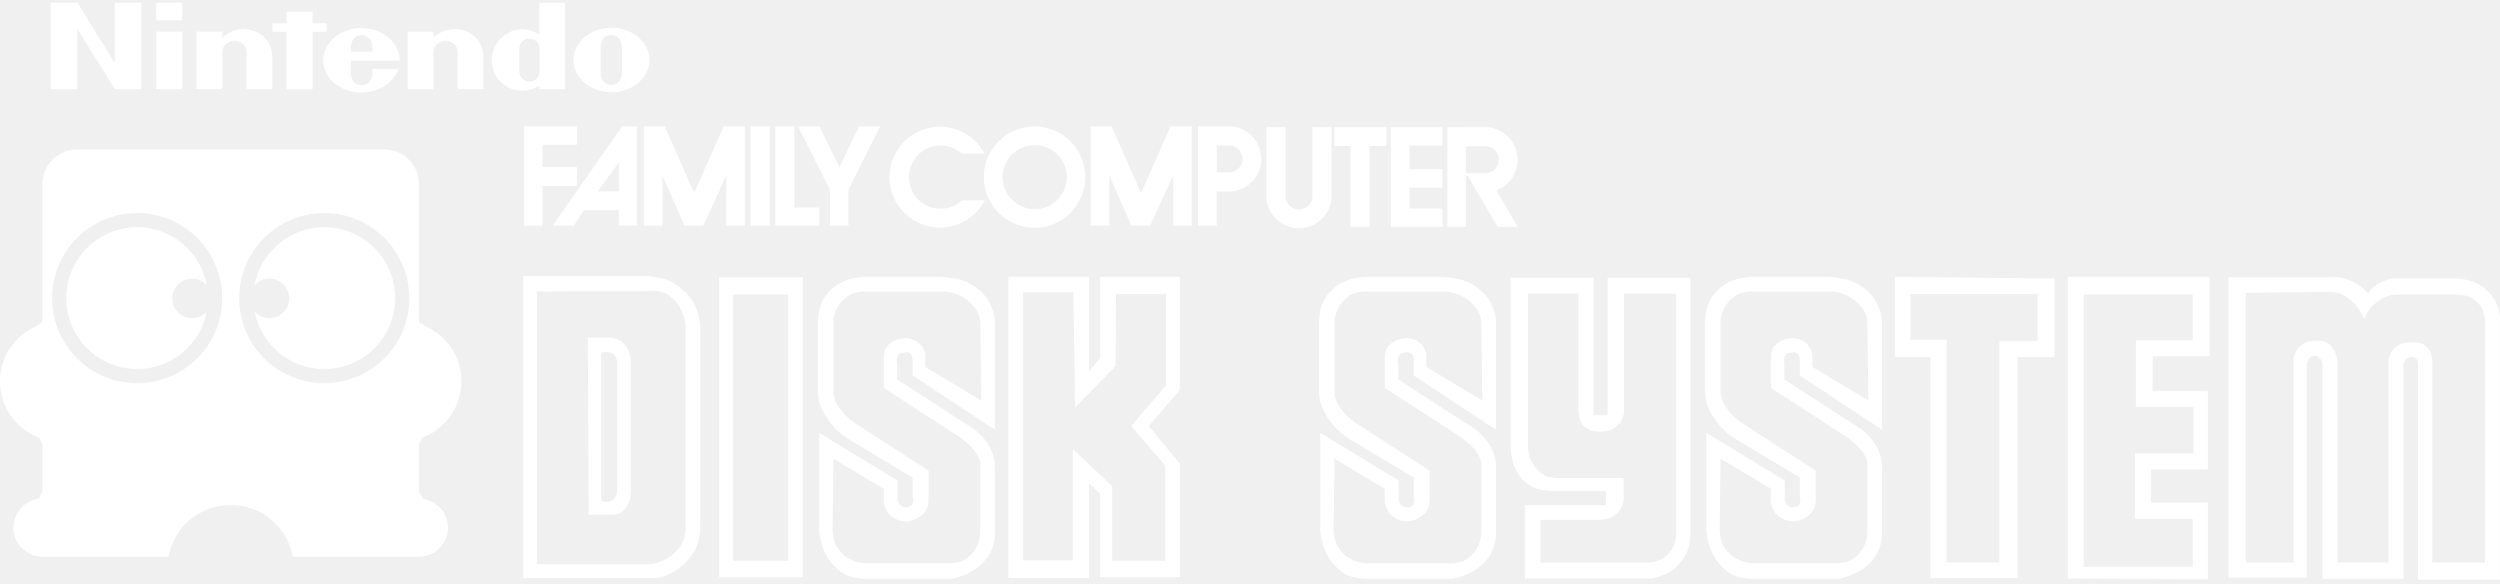
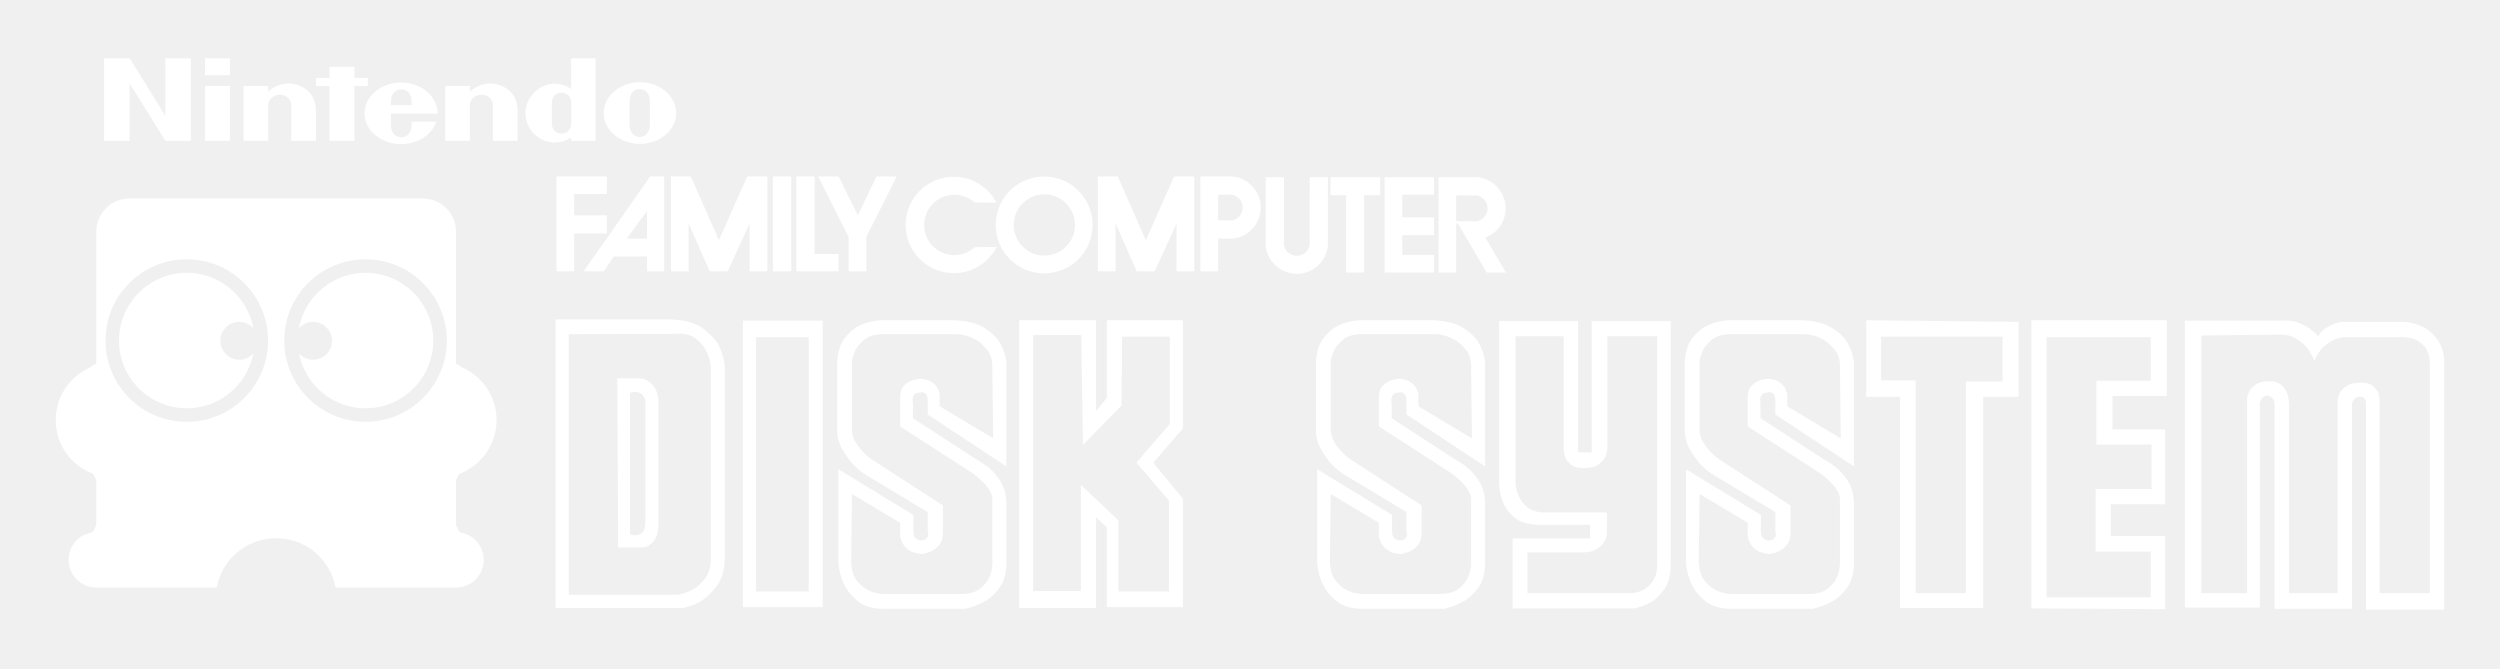
- <svg xmlns="http://www.w3.org/2000/svg" clip-rule="evenodd" fill-rule="evenodd" stroke-linejoin="round" stroke-miterlimit="2" viewBox="0 0 600 140">
+ <svg xmlns="http://www.w3.org/2000/svg" height="168" width="628" clip-rule="evenodd" fill-rule="evenodd" stroke-linejoin="round" stroke-miterlimit="2" viewBox="-14 -14 628 168">
  <g fill="#fff">
    <g fill-rule="nonzero">
      <path d="m162.273 68.304c1.792 1.241 3.137 2.585 4.034 4.032.964 1.724 1.55 3.654 1.758 5.79v47.669c0 2.897-.535 5.153-1.603 6.774-1.069 1.619-2.259 2.911-3.568 3.877-1.516 1.102-3.24 1.862-5.17 2.274h-32.159v-72.487h29.057c3.31.141 5.86.829 7.651 2.071zm2.275 9.616c-.206-1.516-.654-2.895-1.343-4.136-.553-1.034-1.414-1.981-2.586-2.844-1.172-.862-2.759-1.224-4.756-1.087l-26.99.104v65.455h27.403c1.447-.274 2.758-.757 3.93-1.446.965-.553 1.896-1.378 2.792-2.484.895-1.101 1.413-2.618 1.552-4.549v-49.013zm-15.2 4.188c.62.586 1.102 1.224 1.448 1.913.344.758.551 1.62.62 2.584v29.988c.068 1.725-.086 3.052-.466 3.982-.38.931-.844 1.601-1.395 2.014-.621.553-1.311.863-2.068.932h-6.205l-.206-42.5h5.584c1.172.14 2.068.501 2.688 1.087zm-1.241 4.497c-.138-.55-.344-.998-.619-1.343-.621-.758-1.689-.965-3.207-.621v35.571c.62.206 1.206.276 1.758.206.483-.068.913-.274 1.292-.619.38-.344.638-1 .776-1.965z" />
      <path d="m192.676 66.546v71.969h-20.061v-71.969zm-3.517 4.135h-13.235v63.904h13.235z" />
      <path d="m219.045 90.122v-2.999c.068-1.378-.242-2.206-.931-2.482-.276-.137-.655-.137-1.137 0-.553 0-.949.121-1.19.363-.242.242-.397.534-.466.878-.139.345-.139.758 0 1.24v3.93l15.925 10.341c1.998 1.102 3.532 2.274 4.602 3.516 1.069 1.243 1.809 2.414 2.223 3.517.482 1.241.724 2.55.724 3.929v15.82c-.138 2.276-.724 4.12-1.758 5.533-1.034 1.415-2.206 2.499-3.516 3.257-1.517.896-3.206 1.552-5.066 1.964h-20.888c-2.62-.069-4.671-.723-6.153-1.964-1.482-1.239-2.567-2.55-3.257-3.93-.828-1.654-1.345-3.516-1.552-5.584v-23.577l18.82 11.48v4.032c0 .62.085 1.086.258 1.396.172.31.396.535.672.672.276.206.62.31 1.034.31 1.034-.069 1.62-.483 1.758-1.241.068-.274.034-.653-.103-1.137v-4.757l-13.753-8.271c-2.413-1.309-4.223-2.707-5.429-4.189s-2.086-2.81-2.636-3.981c-.621-1.378-.931-2.758-.931-4.136v-16.958c.137-2.619.758-4.653 1.862-6.1 1.102-1.448 2.344-2.517 3.722-3.206 1.586-.758 3.344-1.206 5.275-1.344h18.509c3.171.138 5.617.724 7.342 1.758 1.723 1.034 3.034 2.206 3.929 3.515.966 1.518 1.586 3.207 1.862 5.067v26.368zm-1.656-8.996c1.102.138 1.948.396 2.534.776s1.051.809 1.396 1.292c.344.552.586 1.172.724 1.862v2.998l13.443 8.065-.207-17.681c.068-1.792-.328-3.257-1.19-4.395s-1.809-2.016-2.843-2.637c-1.242-.757-2.655-1.24-4.241-1.448h-20.06c-1.586.139-2.827.57-3.723 1.293-.896.724-1.585 1.465-2.068 2.223-.552.966-.93 2.001-1.137 3.103v16.751c-.069 1.379.206 2.585.827 3.62.62 1.033 1.31 1.928 2.068 2.687.828.896 1.827 1.688 2.999 2.378l16.959 10.96v6.723c0 1.309-.277 2.327-.828 3.05-.553.725-1.172 1.258-1.862 1.602-.759.415-1.654.691-2.688.828-1.31-.137-2.31-.429-2.998-.878-.69-.447-1.207-.947-1.552-1.499-.415-.62-.691-1.345-.828-2.174v-3.307l-12.098-7.238-.207 16.958c.068 1.999.5 3.532 1.292 4.602s1.672 1.878 2.637 2.43c1.102.62 2.377 1 3.826 1.137h20.164c1.999-.068 3.498-.517 4.499-1.343.999-.829 1.739-1.724 2.223-2.689.551-1.172.828-2.481.828-3.93v-15.408c.068-.829-.138-1.654-.621-2.483-.482-.827-1.034-1.55-1.653-2.172-.759-.758-1.587-1.482-2.483-2.171l-18.406-11.892v-7.652c.068-1.172.396-2.033.982-2.585.586-.551 1.189-.966 1.81-1.241.76-.274 1.586-.446 2.482-.515z" />
      <path d="m283.156 93.638-7.445 8.581 7.445 9.1v27.196h-19.131v-20.061l-2.688-2.481v22.748h-19.337v-72.279h19.337v22.748l2.688-3.205v-19.543h19.131zm-3.31-23.06h-11.995l-.103 17.269-9.721 9.926-.413-27.609h-12.099v64.318h11.995v-26.68l9.41 8.893v17.889h12.719v-22.852l-8.169-9.514 8.376-9.719z" />
      <path d="m339.305 90.122v-2.999c.069-1.378-.241-2.206-.929-2.482-.277-.137-.656-.137-1.139 0-.553 0-.949.121-1.189.363-.243.242-.396.534-.467.878-.139.345-.139.758 0 1.24v3.93l15.926 10.341c1.998 1.102 3.532 2.274 4.602 3.516 1.069 1.243 1.808 2.414 2.222 3.517.482 1.241.725 2.55.725 3.929v15.82c-.139 2.276-.725 4.12-1.758 5.533-1.035 1.415-2.207 2.499-3.516 3.257-1.518.896-3.207 1.552-5.067 1.964h-20.888c-2.62-.069-4.671-.723-6.153-1.964-1.482-1.239-2.567-2.55-3.257-3.93-.829-1.654-1.345-3.516-1.552-5.584v-23.577l18.82 11.48v4.032c0 .62.086 1.086.259 1.396.17.31.396.535.672.672.274.206.62.31 1.033.31 1.035-.069 1.621-.483 1.758-1.241.069-.274.034-.653-.103-1.137v-4.757l-13.752-8.271c-2.413-1.309-4.224-2.707-5.43-4.189-1.205-1.482-2.085-2.81-2.636-3.981-.62-1.378-.93-2.758-.93-4.136v-16.958c.138-2.619.757-4.653 1.862-6.1 1.102-1.448 2.344-2.517 3.722-3.206 1.586-.758 3.344-1.206 5.275-1.344h18.509c3.171.138 5.617.724 7.342 1.758 1.722 1.034 3.034 2.206 3.929 3.515.966 1.518 1.586 3.207 1.862 5.067v26.368zm-1.655-8.996c1.102.138 1.948.396 2.534.776s1.053.809 1.396 1.292c.345.552.586 1.172.725 1.862v2.998l13.442 8.065-.206-17.681c.068-1.792-.329-3.257-1.189-4.395-.863-1.138-1.811-2.016-2.844-2.637-1.241-.757-2.656-1.24-4.242-1.448h-20.058c-1.588.139-2.829.57-3.725 1.293-.896.724-1.585 1.465-2.068 2.223-.552.966-.929 2.001-1.136 3.103v16.751c-.069 1.379.206 2.585.826 3.62.62 1.033 1.31 1.928 2.068 2.687.829.896 1.827 1.688 3 2.378l16.958 10.96v6.723c0 1.309-.277 2.327-.827 3.05-.553.725-1.172 1.258-1.862 1.602-.758.415-1.654.691-2.689.828-1.309-.137-2.309-.429-2.997-.878-.69-.447-1.208-.947-1.552-1.499-.416-.62-.692-1.345-.829-2.174v-3.307l-12.097-7.238-.206 16.958c.068 1.999.499 3.532 1.291 4.602.793 1.07 1.672 1.878 2.637 2.43 1.102.62 2.378 1 3.826 1.137h20.164c1.999-.068 3.497-.517 4.499-1.343.999-.829 1.738-1.724 2.222-2.689.552-1.172.829-2.481.829-3.93v-15.408c.068-.829-.139-1.654-.622-2.483-.482-.827-1.033-1.55-1.652-2.172-.759-.758-1.588-1.482-2.484-2.171l-18.406-11.892v-7.652c.069-1.172.396-2.033.982-2.585.586-.551 1.189-.966 1.811-1.241.759-.274 1.585-.446 2.481-.515z" />
      <path d="m405.691 66.649v61.422c-.069 2.413-.569 4.328-1.499 5.739-.931 1.415-1.981 2.5-3.154 3.258-1.311.828-2.826 1.414-4.551 1.758h-30.502v-17.578h19.439v-3.413h-13.236c-2.55-.137-4.481-.758-5.79-1.861-1.311-1.102-2.24-2.344-2.793-3.723-.69-1.585-1.033-3.343-1.033-5.274v-40.328h19.854v32.986h3.412v-32.986zm-3.412 3.826h-12.511v28.231c-.069.896-.312 1.688-.725 2.377-.346.62-.879 1.172-1.602 1.655-.725.482-1.775.759-3.153.827-1.035.069-1.931-.034-2.69-.31-.69-.276-1.309-.759-1.862-1.448-.552-.69-.862-1.792-.929-3.309v-28.022h-12.099v36.708c.069 1.379.38 2.621.931 3.723.483.966 1.223 1.844 2.222 2.636 1 .792 2.464 1.19 4.395 1.19h15.408v5.376c-.139.896-.449 1.688-.931 2.378-.413.553-1.035 1.068-1.862 1.552-.829.482-1.931.725-3.309.725h-13.855v10.236h26.368c1.172-.137 2.207-.481 3.103-1.033.756-.483 1.462-1.206 2.118-2.172.657-.965.983-2.276.983-3.931z" />
      <path d="m431.958 90.122v-2.999c.068-1.378-.243-2.206-.932-2.482-.276-.137-.655-.137-1.136 0-.553 0-.949.121-1.192.363-.24.242-.396.534-.464.878-.139.345-.139.758 0 1.24v3.93l15.923 10.341c1.999 1.102 3.533 2.274 4.602 3.516 1.07 1.243 1.811 2.414 2.225 3.517.482 1.241.723 2.55.723 3.929v15.82c-.137 2.276-.723 4.12-1.758 5.533-1.033 1.415-2.205 2.499-3.517 3.257-1.515.896-3.204 1.552-5.064 1.964h-20.889c-2.621-.069-4.671-.723-6.153-1.964-1.482-1.239-2.567-2.55-3.257-3.93-.827-1.654-1.345-3.516-1.552-5.584v-23.577l18.821 11.48v4.032c0 .62.084 1.086.257 1.396.172.31.396.535.672.672.276.206.62.31 1.035.31 1.033-.069 1.619-.483 1.758-1.241.068-.274.034-.653-.103-1.137v-4.757l-13.754-8.271c-2.413-1.309-4.222-2.707-5.428-4.189-1.207-1.482-2.087-2.81-2.636-3.981-.622-1.378-.932-2.758-.932-4.136v-16.958c.137-2.619.759-4.653 1.862-6.1s2.344-2.517 3.722-3.206c1.586-.758 3.344-1.206 5.275-1.344h18.509c3.17.138 5.617.724 7.342 1.758 1.724 1.034 3.033 2.206 3.929 3.515.966 1.518 1.586 3.207 1.862 5.067v26.368zm-1.655-8.996c1.102.138 1.948.396 2.534.776s1.05.809 1.396 1.292c.343.552.586 1.172.723 1.862v2.998l13.444 8.065-.208-17.681c.069-1.792-.327-3.257-1.19-4.395-.862-1.138-1.808-2.016-2.843-2.637-1.242-.757-2.654-1.24-4.24-1.448h-20.061c-1.585.139-2.826.57-3.722 1.293-.896.724-1.585 1.465-2.068 2.223-.552.966-.931 2.001-1.138 3.103v16.751c-.07 1.379.206 2.585.828 3.62.62 1.033 1.31 1.928 2.068 2.687.827.896 1.827 1.688 2.999 2.378l16.959 10.96v6.723c0 1.309-.277 2.327-.829 3.05-.553.725-1.172 1.258-1.862 1.602-.759.415-1.654.691-2.687.828-1.312-.137-2.311-.429-2.999-.878-.69-.447-1.206-.947-1.552-1.499-.414-.62-.69-1.345-.827-2.174v-3.307l-12.1-7.238-.206 16.958c.069 1.999.5 3.532 1.292 4.602s1.672 1.878 2.637 2.43c1.102.62 2.377 1 3.826 1.137h20.164c1.999-.068 3.499-.517 4.499-1.343.999-.829 1.74-1.724 2.224-2.689.55-1.172.827-2.481.827-3.93v-15.408c.069-.829-.138-1.654-.62-2.483-.482-.827-1.035-1.55-1.654-2.172-.759-.758-1.586-1.482-2.482-2.171l-18.406-11.892v-7.652c.068-1.172.396-2.033.982-2.585.586-.551 1.189-.966 1.809-1.241.759-.274 1.587-.446 2.483-.515z" />
      <path d="m493.07 66.855v18.82h-8.893v53.047h-20.888v-53.047h-8.479v-19.232zm-4.032 3.723h-30.506v10.96h8.687v53.461h12.615v-53.151h9.203v-11.27z" />
      <path d="m516.647 85.468v8.376h13.236v18.82h-13.648v7.961h13.648v18.407l-33.607-.206v-72.383h34.019v19.026h-13.648zm-4.033 12.202v-16.028h13.648v-10.961h-26.161v65.353h26.161v-11.478h-13.855v-15.718h14.061v-11.168z" />
      <path d="m596.164 69.08c1.379 1.137 2.344 2.325 2.897 3.566.69 1.449.999 3.035.929 4.757v61.732h-19.647v-51.908c-.069-.758-.344-1.24-.827-1.447-.276-.069-.553-.105-.829-.105-.413 0-.74.105-.982.311-.241.206-.43.413-.567.619-.208.277-.311.553-.311.828v51.495h-19.439v-51.392c0-.758-.276-1.344-.826-1.757-.277-.206-.553-.345-.829-.415-.483 0-.863.105-1.139.311s-.482.448-.619.723c-.206.276-.31.621-.31 1.034v51.185h-18.82v-72.073h24.093c1.515-.138 2.844-.018 3.98.362 1.139.38 2.121.845 2.949 1.397.896.62 1.722 1.344 2.481 2.171.413-.758.929-1.361 1.552-1.81.619-.448 1.239-.809 1.862-1.086.689-.276 1.412-.517 2.171-.724h16.235c2.617.347 4.618 1.088 5.996 2.226zm.208 7.806c-.069-1.172-.344-2.206-.827-3.102-.416-.759-1.121-1.465-2.121-2.121-.999-.654-2.397-.982-4.188-.982h-14.165c-1.104.069-2.137.344-3.103.828-.829.414-1.672 1.035-2.534 1.862-.863.827-1.535 1.93-2.017 3.309-.553-1.31-1.206-2.448-1.965-3.413-.758-.827-1.688-1.585-2.791-2.274-1.104-.69-2.552-1-4.343-.93l-19.336.206v64.731h11.478v-47.98c-.07-.966.103-1.826.517-2.586.345-.69.915-1.309 1.707-1.862.792-.551 1.981-.828 3.567-.828.829 0 1.621.208 2.379.621.551.344 1.086.948 1.602 1.81s.776 2.12.776 3.774v47.049h12.203v-47.98c0-.827.206-1.62.62-2.379.343-.619.895-1.189 1.654-1.705.757-.517 1.895-.776 3.413-.776.826-.068 1.618.034 2.377.31.62.276 1.189.758 1.705 1.448s.776 1.793.776 3.308v47.772h12.616z" />
      <path d="m125.778 30.32h12.663v4.413h-8.226v5.353h8.226v4.555h-8.226v9.515h-4.437z" />
      <path d="m152.841 54.156h-4.314v-3.712h-8.355l-2.476 3.712h-5.08l16.712-23.836h3.513zm-4.314-8.215v-6.955l-5.104 6.955z" />
      <path d="m154.532 30.32h5.003l7.055 16.022 7.105-16.022h5.054v23.836h-4.454v-12.018l-5.503 12.018h-4.504l-5.303-12.018v12.018h-4.453z" />
      <path d="m261.783 30.32h5.004l7.054 16.022 7.106-16.022h5.054v23.836h-4.454v-12.018l-5.504 12.018h-4.503l-5.304-12.018v12.018h-4.453z" />
    </g>
    <path d="m180.153 30.32h4.609v23.836h-4.609z" />
    <path d="m186.032 30.32h4.608v19.49h6.006v4.346h-10.614z" fill-rule="nonzero" />
    <path d="m191.525 30.32h5.121l4.842 9.766 4.702-9.766h5.075l-7.636 15.161v8.675h-4.468v-8.675z" fill-rule="nonzero" />
    <path d="m236.315 36.893c-2.024-3.856-6.067-6.487-10.725-6.487-6.684 0-12.104 5.419-12.104 12.105s5.418 12.104 12.104 12.104c4.691 0 8.758-2.668 10.768-6.57l-5.485.045c-1.352 1.247-3.159 2.009-5.143 2.009-4.192 0-7.589-3.398-7.589-7.589 0-4.192 3.397-7.588 7.589-7.588 1.956 0 3.74.74 5.085 1.956z" fill-rule="nonzero" />
    <path d="m248.292 54.678c-6.719 0-12.166-5.448-12.166-12.167 0-6.72 5.448-12.168 12.166-12.168 6.722 0 12.169 5.448 12.169 12.168.001 6.72-5.447 12.167-12.169 12.167zm7.747-12.167c0-4.251-3.448-7.698-7.699-7.698s-7.699 3.447-7.699 7.698 3.447 7.698 7.699 7.698c4.251 0 7.699-3.447 7.699-7.698z" fill-rule="nonzero" />
    <path d="m295.493 30.323c4.033.324 7.206 3.701 7.206 7.818 0 4.116-3.172 7.493-7.206 7.817l-3.485-.016v8.214h-4.469v-23.836h4.469zm-3.484 4.585v6.465l3.485-.003c1.524-.285 2.678-1.622 2.678-3.229 0-1.608-1.154-2.945-2.678-3.23z" fill-rule="nonzero" />
    <path d="m351.801 54.466h-4.424v-23.941l6.147-.009 3.484.002c4.033.324 7.206 3.701 7.206 7.818 0 3.363-2.119 6.233-5.093 7.347l5.156 8.781h-4.84l-7.228-12.348h-.408zm5.209-12.901c1.524-.285 2.677-1.623 2.677-3.229 0-1.608-1.153-2.945-2.677-3.23h-5.208v6.464z" fill-rule="nonzero" />
    <path d="m308.524 44.093.003 3.485c.286 1.525 1.622 2.677 3.229 2.677s2.945-1.153 3.23-2.677l.003-3.485.012-13.567h4.576v13.567l-.004 3.485c-.324 4.034-3.7 7.205-7.817 7.205-4.116 0-7.492-3.171-7.817-7.205l.016-3.485-.007-13.567h4.593z" fill-rule="nonzero" />
    <path d="m324.148 54.466h4.516v-19.429h4.05v-4.512h-12.477v4.512h3.911z" fill-rule="nonzero" />
    <path d="m346.215 54.466h-12.408v-23.941h12.408v4.383h-7.96v5.684h7.96v4.47h-7.96v4.981h7.96z" fill-rule="nonzero" />
    <path d="m55.423 121.204h-.113c-7.414.002-13.577 5.345-14.858 12.389h-30.274c-3.841-.008-6.95-3.117-6.955-6.956-.006-3.16 2.11-5.827 4.986-6.676l1.124-.331.846-1.668v-11.306l-.732-1.565-.92-.411c-5.026-2.258-8.53-7.299-8.527-13.167-.002-5.837 3.467-10.858 8.454-13.133l.194-.089.314-.207 1.218-.805v-33.102c.009-4.591 3.723-8.306 8.314-8.315h73.748c4.591.01 8.305 3.724 8.313 8.315v33.102l1.531 1.011.197.09c4.986 2.274 8.456 7.295 8.454 13.133.002 5.867-3.501 10.909-8.527 13.167l-.922.411-.733 1.565v.604c0 3.708 0 7.018.001 10.053v.649l.845 1.668 1.125.331c2.875.85 4.991 3.516 4.986 6.676-.005 3.838-3.115 6.947-6.955 6.956h-30.275c-1.278-7.045-7.445-12.387-14.859-12.389zm1.982-49.655c0-11.275 9.14-20.415 20.416-20.416 11.275.001 20.415 9.141 20.416 20.416-.001 11.276-9.141 20.415-20.416 20.415-11.276 0-20.416-9.139-20.416-20.415zm-44.906 0c.001-11.275 9.141-20.415 20.417-20.416 11.276.001 20.416 9.141 20.416 20.416-.001 11.276-9.141 20.415-20.416 20.415s-20.415-9.139-20.417-20.415zm48.581-3.082c1.46-7.925 8.394-13.924 16.741-13.939 9.4.017 17.004 7.622 17.022 17.023-.016 9.401-7.622 17.005-17.022 17.021-8.296-.015-15.194-5.938-16.713-13.792.87.969 2.132 1.579 3.535 1.579 2.622 0 4.751-2.129 4.751-4.751s-2.129-4.751-4.751-4.751c-1.418 0-2.692.623-3.563 1.61zm-11.453 6.316c-1.518 7.851-8.416 13.774-16.711 13.788-9.401-.016-17.007-7.619-17.023-17.022.016-9.4 7.622-17.005 17.023-17.022 8.346.015 15.278 6.012 16.739 13.937-.871-.985-2.144-1.607-3.561-1.607-2.622 0-4.75 2.129-4.75 4.751s2.128 4.751 4.75 4.751c1.402 0 2.663-.609 3.533-1.576z" />
    <path d="m37.509 7.6h6.232v13.784h-6.232z" />
    <path d="m78.397 7.625v-2.051h-3.377v-2.787h-6.238l.005 2.79-3.392.002v2.046h3.39l-.005 13.759h6.245l-.005-13.759z" />
    <path d="m27.539 15.111-8.937-14.455h-6.457l-.002 20.728h6.419v-14.455l8.982 14.455h6.396v-20.728h-6.406z" />
    <path d="m108.997 6.964c-2.063.058-3.778.941-4.974 2.078-.005-.34 0-1.447 0-1.447l-6.184.002-.003 13.784h6.187s-.005-8.467-.005-9.055c0-1.2 1.261-2.537 2.959-2.537 1.7 0 2.847 1.337 2.847 2.537v9.055h6.195s-.003-6.53 0-7.501c.035-5.458-4.694-6.984-7.022-6.916z" />
    <path d="m58.338 6.964c-2.061.058-3.779.941-4.972 2.078-.005-.34 0-1.447 0-1.447l-6.194.002.005 13.784h6.189s-.005-8.467-.005-9.055c0-1.2 1.262-2.537 2.959-2.537s2.848 1.337 2.848 2.537v9.055h6.194s-.007-6.53 0-7.501c.033-5.458-4.696-6.984-7.024-6.916z" />
    <path d="m146.748 6.656c-5.032 0-9.111 3.469-9.111 7.741 0 4.275 4.079 7.741 9.111 7.741 5.031 0 9.11-3.466 9.11-7.741 0-4.272-4.079-7.741-9.11-7.741zm2.499 10.644c0 2.197-1.299 3.103-2.547 3.103-1.251 0-2.555-.906-2.555-3.103 0-.835.002-2.973.002-2.973s.003-2.038.003-2.876c0-2.184 1.306-3.084 2.547-3.084 1.246 0 2.548.9 2.548 3.084 0 .838 0 2.381.007 2.936 0 .033-.005 2.083-.005 2.913z" />
    <path d="m129.455 8.281c-.994-.56-2.048-1.1-3.526-1.229-4.492-.396-7.928 3.577-7.928 7.217 0 4.797 3.706 6.573 4.266 6.835 2.098.976 4.789.978 7.175-.52 0 .129.003.797.003.797h6.162v-20.725h-6.152zm.045 6.139s.003 1.561.003 2.446c0 2.129-1.476 2.687-2.447 2.687-.988 0-2.441-.558-2.441-2.687 0-.731.002-2.451.002-2.451s-.002-1.751-.002-2.457c0-2.134 1.453-2.676 2.444-2.676.968 0 2.441.542 2.441 2.676z" />
    <path d="m95.95 14.549c0-4.273-4.129-7.814-9.199-7.814-5.067 0-9.179 3.463-9.179 7.738 0 4.273 4.112 7.738 9.179 7.738 4.21 0 7.758-2.399 8.843-5.655l-6.212.005s.005.061.005.835c0 2.522-1.657 3.082-2.581 3.082-.918 0-2.605-.56-2.605-3.082 0-.754.005-2.845.005-2.845s11.744.005 11.744-.002zm-11.335-4.848c.486-.85 1.382-1.256 2.191-1.259.813.003 1.708.409 2.192 1.259.399.688.416 1.495.409 2.701h-5.204c-.01-1.206.016-2.013.412-2.701z" />
    <path d="m37.494.648h6.248v4.237h-6.248z" />
  </g>
</svg>
